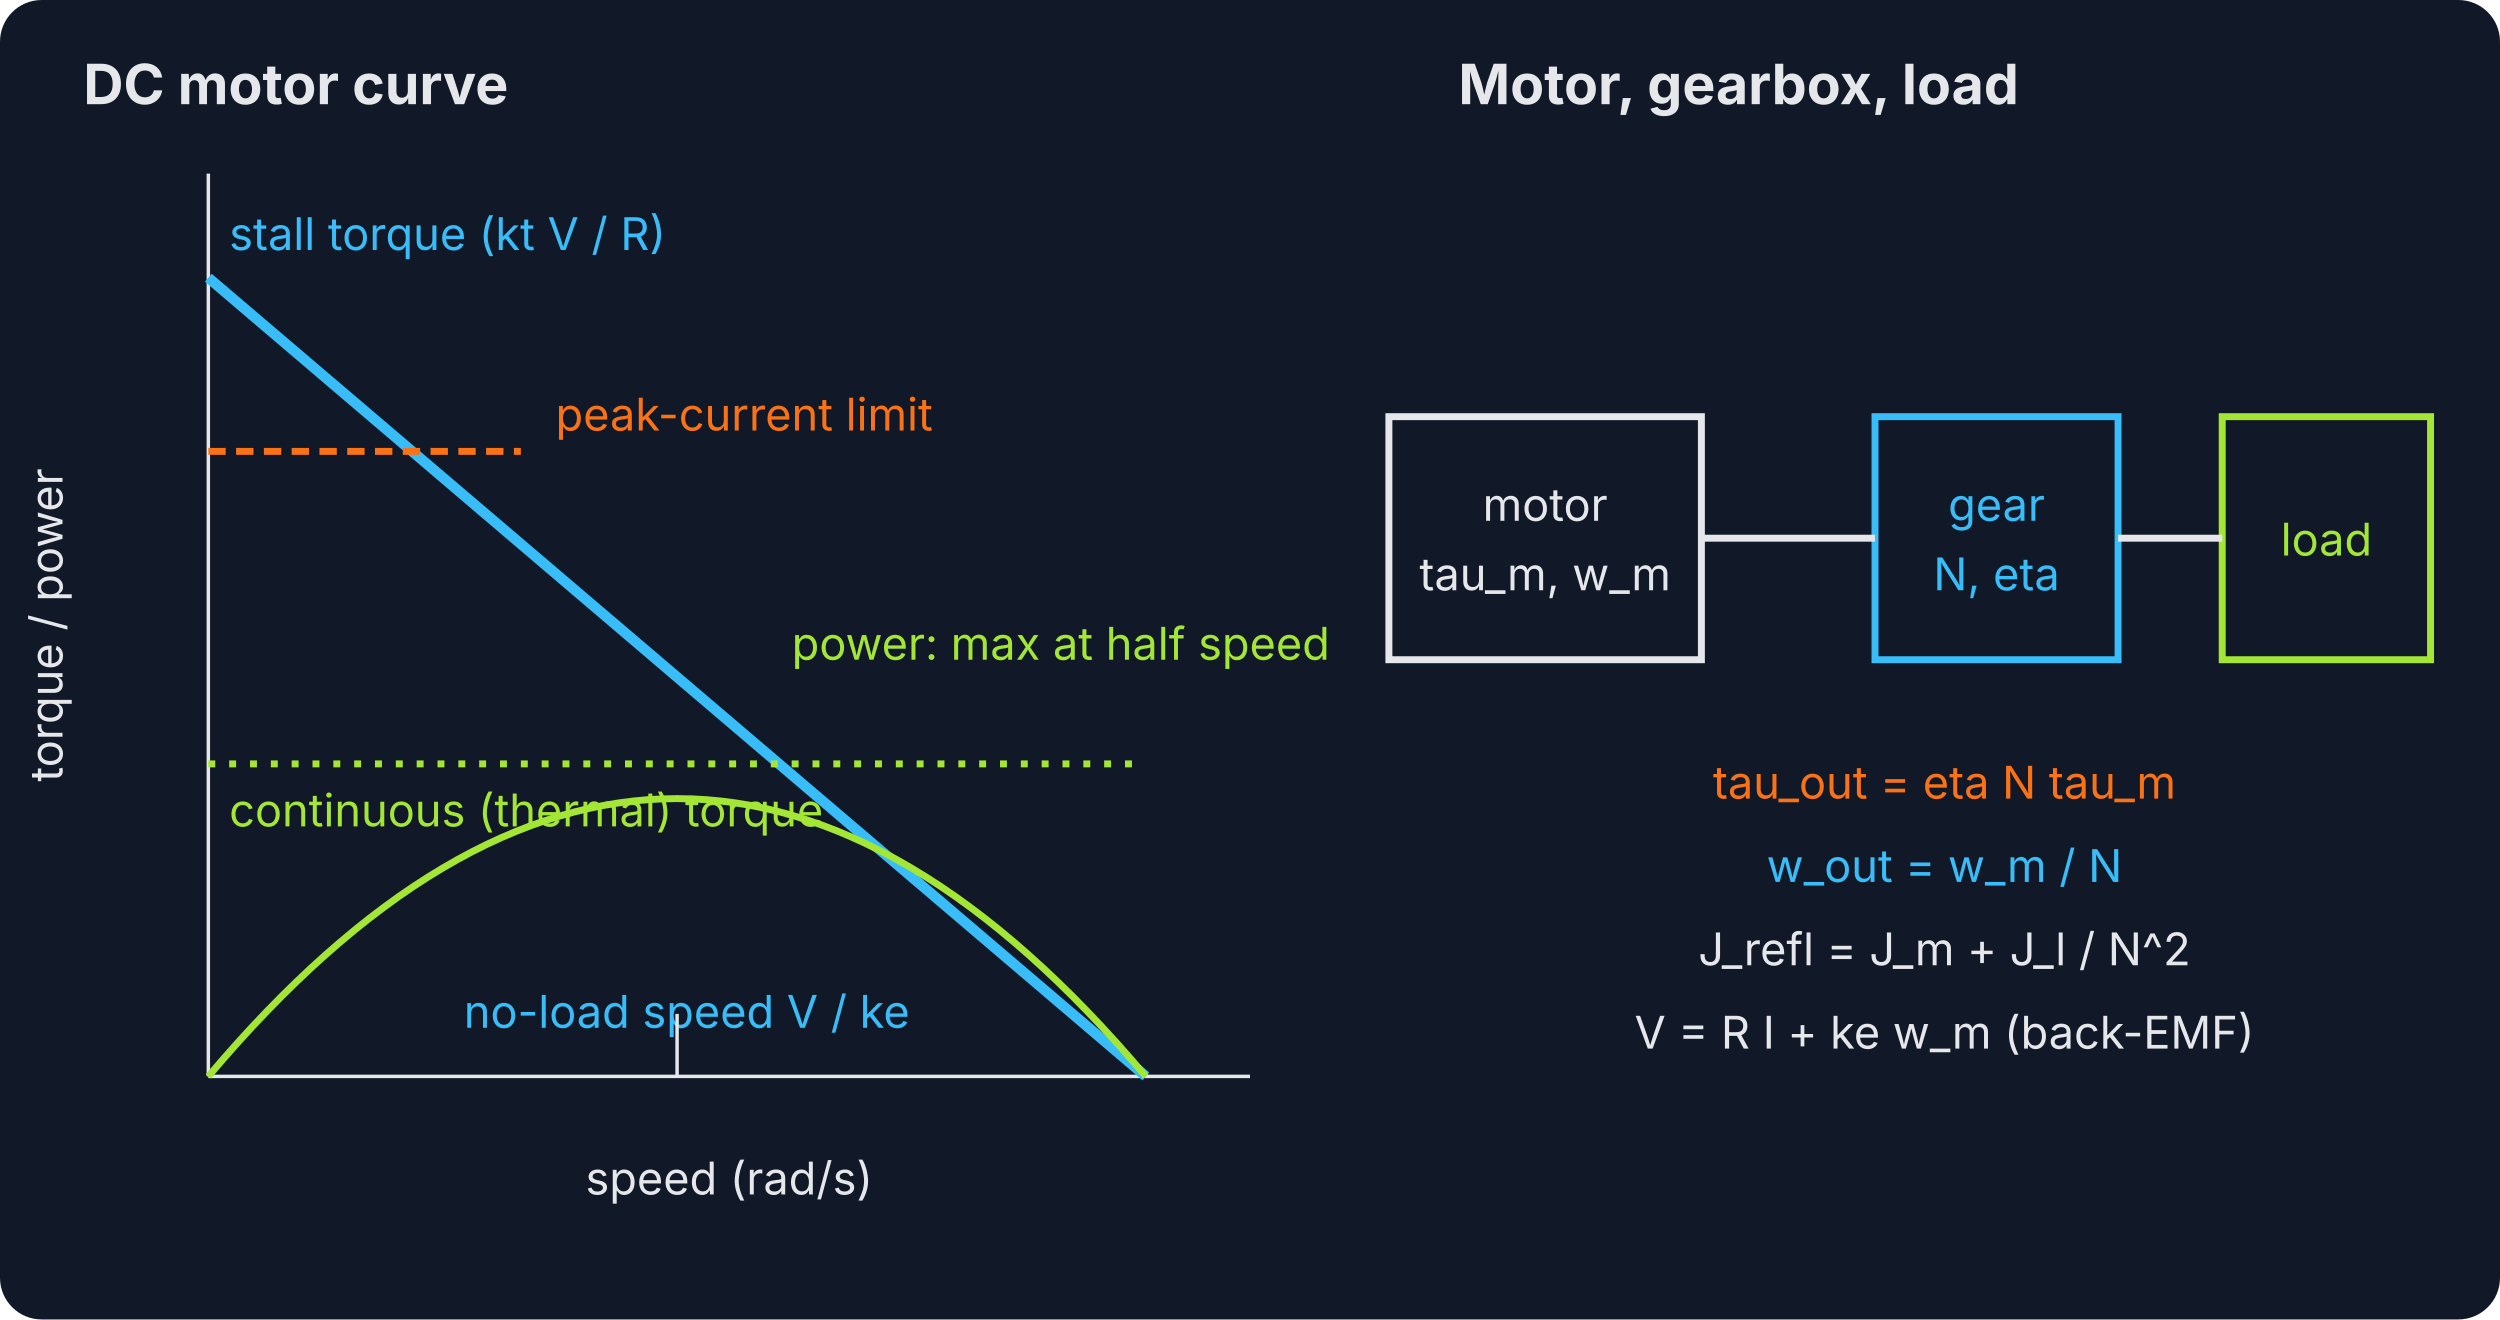
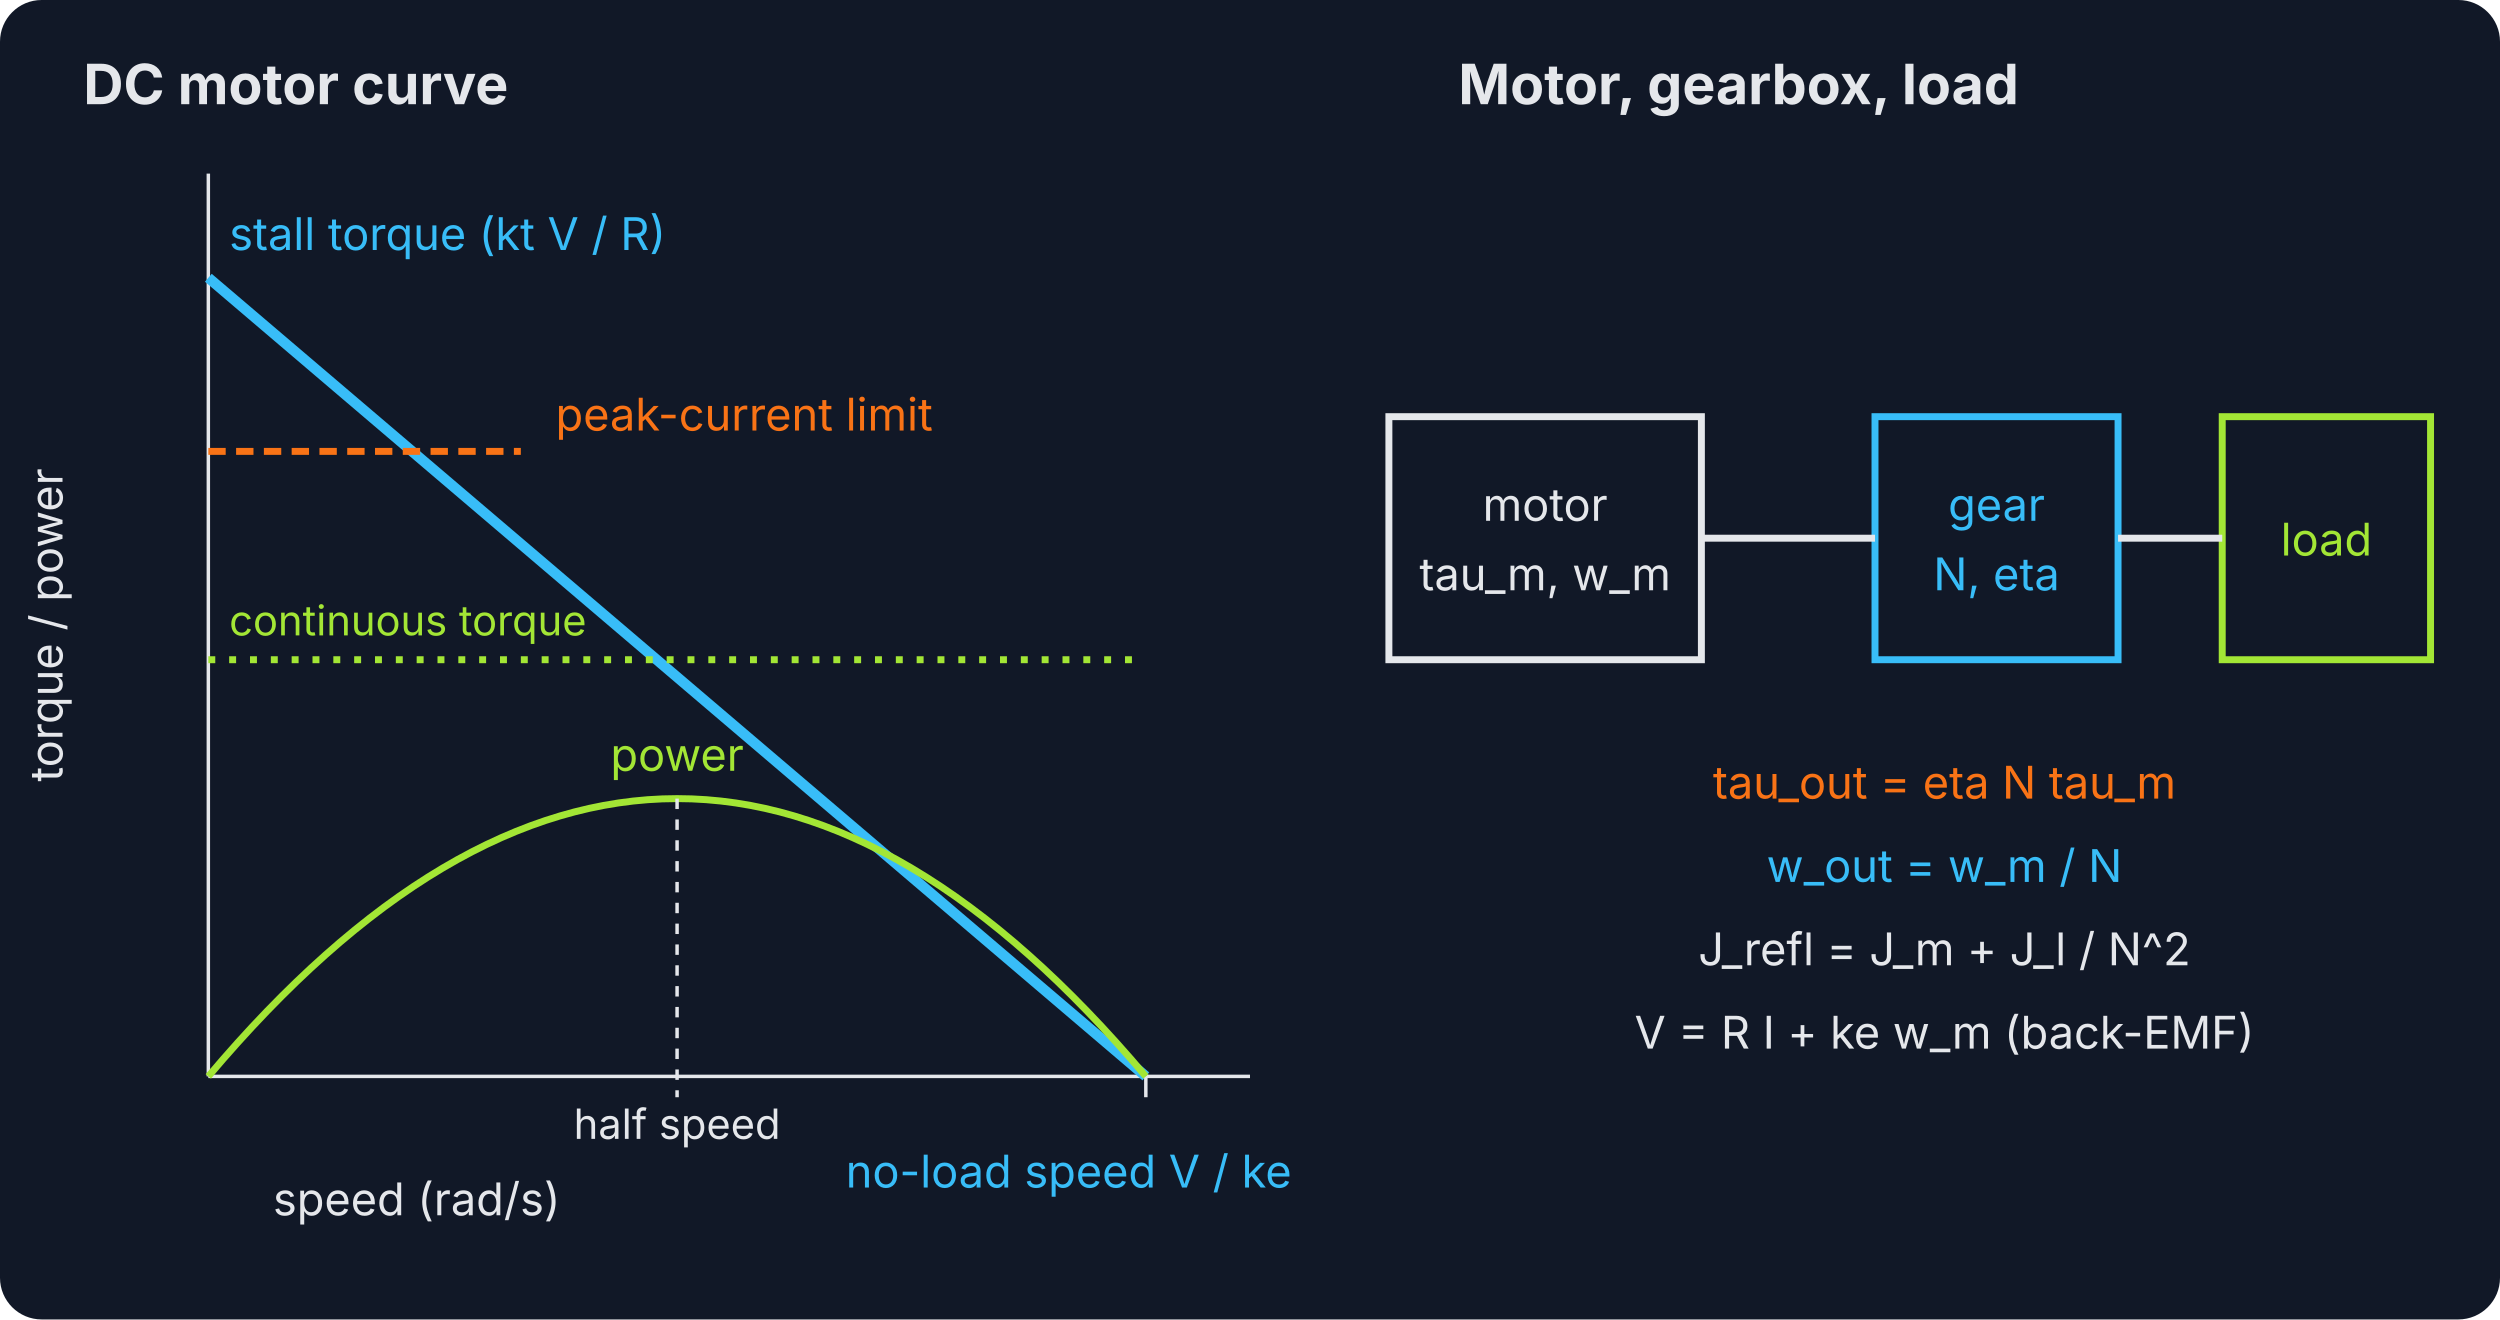
<svg xmlns="http://www.w3.org/2000/svg" viewBox="0 0 720 380" font-family="Inter, Arial, sans-serif">
  <rect width="720" height="380" fill="#111827" rx="12" />
  <text x="24" y="30" fill="#e5e7eb" font-size="16" font-weight="bold">DC motor curve</text>
  <text x="420" y="30" fill="#e5e7eb" font-size="16" font-weight="bold">Motor, gearbox, load</text>
  <line x1="60" y1="310" x2="360" y2="310" stroke="#e5e7eb" />
  <line x1="60" y1="310" x2="60" y2="50" stroke="#e5e7eb" />
-   <text x="210" y="344" fill="#e5e7eb" font-size="13" text-anchor="middle">speed (rad/s)</text>
+   <text x="120" y="350" fill="#e5e7eb" font-size="13" text-anchor="middle">speed (rad/s)</text>
  <text x="18" y="180" fill="#e5e7eb" font-size="13" transform="rotate(-90 18 180)" text-anchor="middle">torque / power</text>
  <line x1="60" y1="80" x2="330" y2="310" stroke="#38bdf8" stroke-width="3" />
  <line x1="60" y1="130" x2="150" y2="130" stroke="#f97316" stroke-width="2" stroke-dasharray="5 3" />
  <text x="160" y="124" fill="#f97316" font-size="13">peak-current limit</text>
  <text x="66" y="72" fill="#38bdf8" font-size="13">stall torque (kt V / R)</text>
-   <text x="262" y="296" fill="#38bdf8" font-size="13" text-anchor="end">no-load speed V / ke</text>
-   <line x1="60" y1="220" x2="330" y2="220" stroke="#a3e635" stroke-width="2" stroke-dasharray="2 4" />
-   <text x="66" y="238" fill="#a3e635" font-size="13">continuous (thermal) torque</text>
+   <text x="372" y="342" fill="#38bdf8" font-size="13" text-anchor="end">no-load speed V / ke</text>
+   <line x1="330" y1="310" x2="330" y2="316" stroke="#e5e7eb" />
+   <line x1="60" y1="190" x2="330" y2="190" stroke="#a3e635" stroke-width="2" stroke-dasharray="2 4" />
+   <text x="66" y="183" fill="#a3e635" font-size="12">continuous torque</text>
  <path d="M 60 310 Q 195 150 330 310" fill="none" stroke="#a3e635" stroke-width="2" />
-   <text x="228" y="190" fill="#a3e635" font-size="13">power: max at half speed</text>
-   <line x1="195" y1="310" x2="195" y2="292" stroke="#e5e7eb" />
+   <text x="195" y="222" fill="#a3e635" font-size="13" text-anchor="middle">power</text>
+   <line x1="195" y1="230" x2="195" y2="316" stroke="#e5e7eb" stroke-dasharray="3 3" />
+   <text x="195" y="328" fill="#e5e7eb" font-size="12" text-anchor="middle">half speed</text>
  <rect x="400" y="120" width="90" height="70" fill="none" stroke="#e5e7eb" stroke-width="2" />
  <text x="445" y="150" fill="#e5e7eb" font-size="13" text-anchor="middle">motor</text>
  <text x="445" y="170" fill="#e5e7eb" font-size="13" text-anchor="middle">tau_m, w_m</text>
  <rect x="540" y="120" width="70" height="70" fill="none" stroke="#38bdf8" stroke-width="2" />
  <text x="575" y="150" fill="#38bdf8" font-size="13" text-anchor="middle">gear</text>
  <text x="575" y="170" fill="#38bdf8" font-size="13" text-anchor="middle">N, eta</text>
  <rect x="640" y="120" width="60" height="70" fill="none" stroke="#a3e635" stroke-width="2" />
  <text x="670" y="160" fill="#a3e635" font-size="13" text-anchor="middle">load</text>
  <line x1="490" y1="155" x2="540" y2="155" stroke="#e5e7eb" stroke-width="2" />
  <line x1="610" y1="155" x2="640" y2="155" stroke="#e5e7eb" stroke-width="2" />
  <text x="560" y="230" fill="#f97316" font-size="13" text-anchor="middle">tau_out = eta N tau_m</text>
  <text x="560" y="254" fill="#38bdf8" font-size="13" text-anchor="middle">w_out = w_m / N</text>
  <text x="560" y="278" fill="#e5e7eb" font-size="13" text-anchor="middle">J_refl = J_m + J_l / N^2</text>
  <text x="560" y="302" fill="#e5e7eb" font-size="13" text-anchor="middle">V = R I + ke w_m (back-EMF)</text>
</svg>
